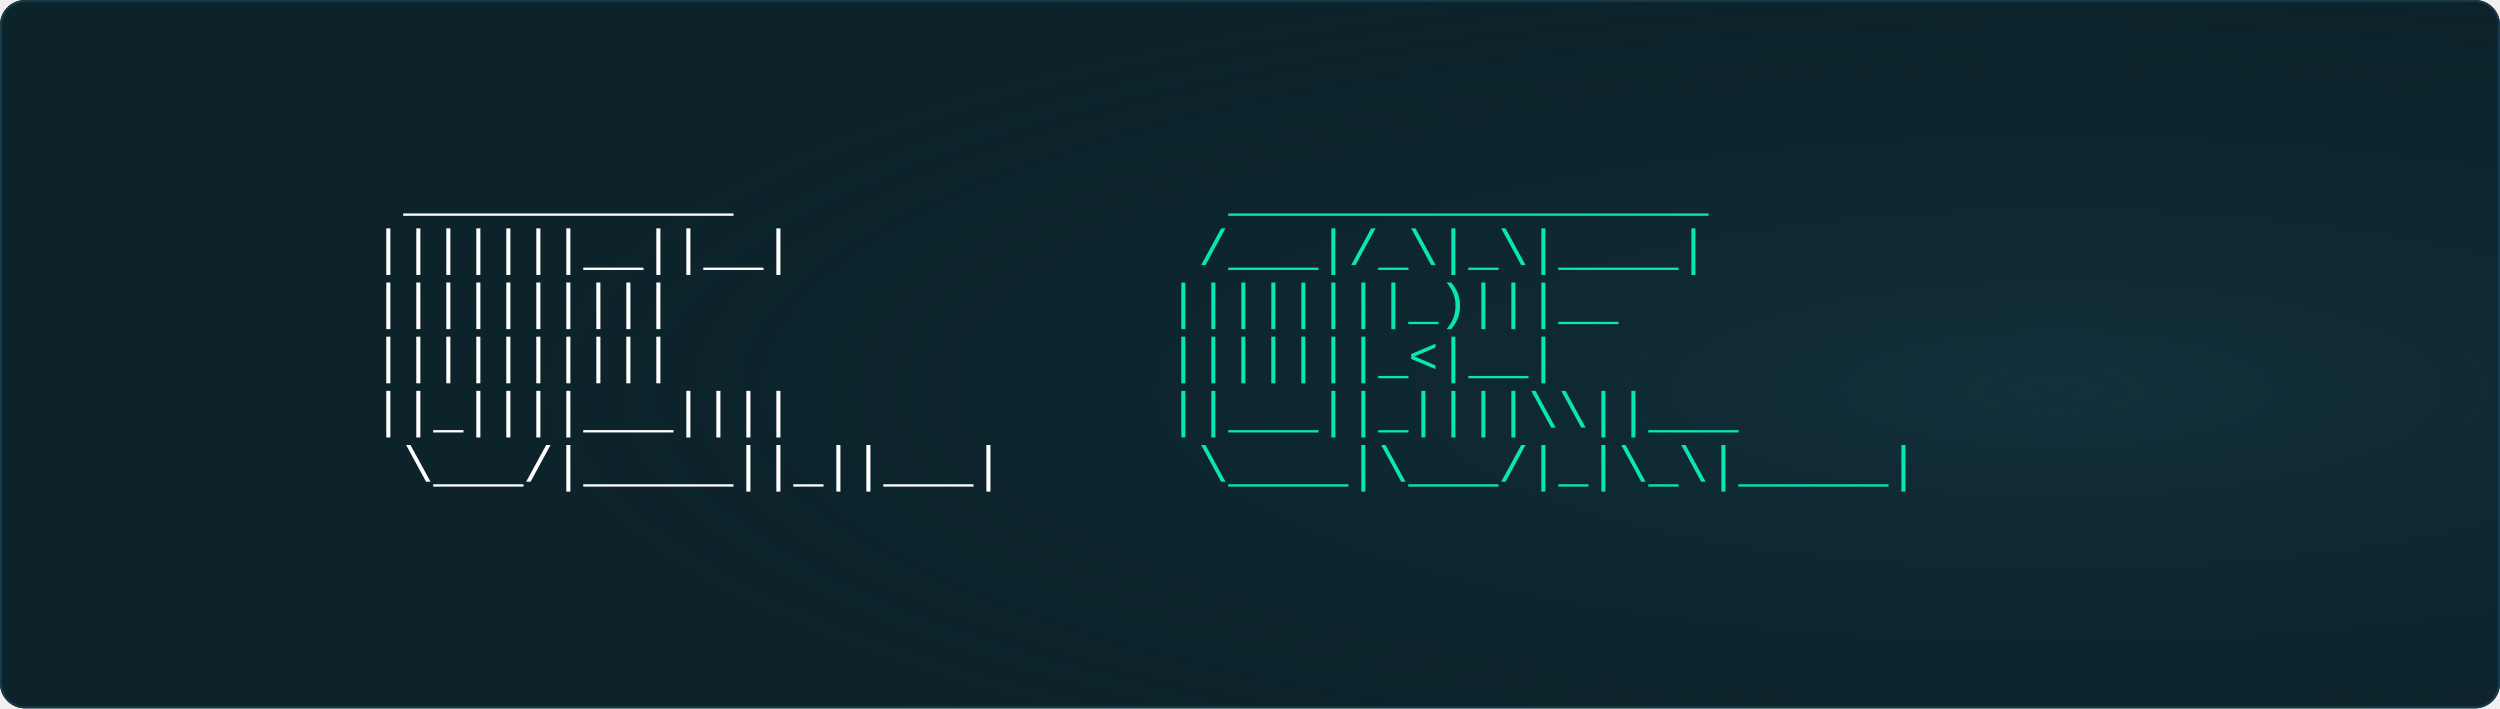
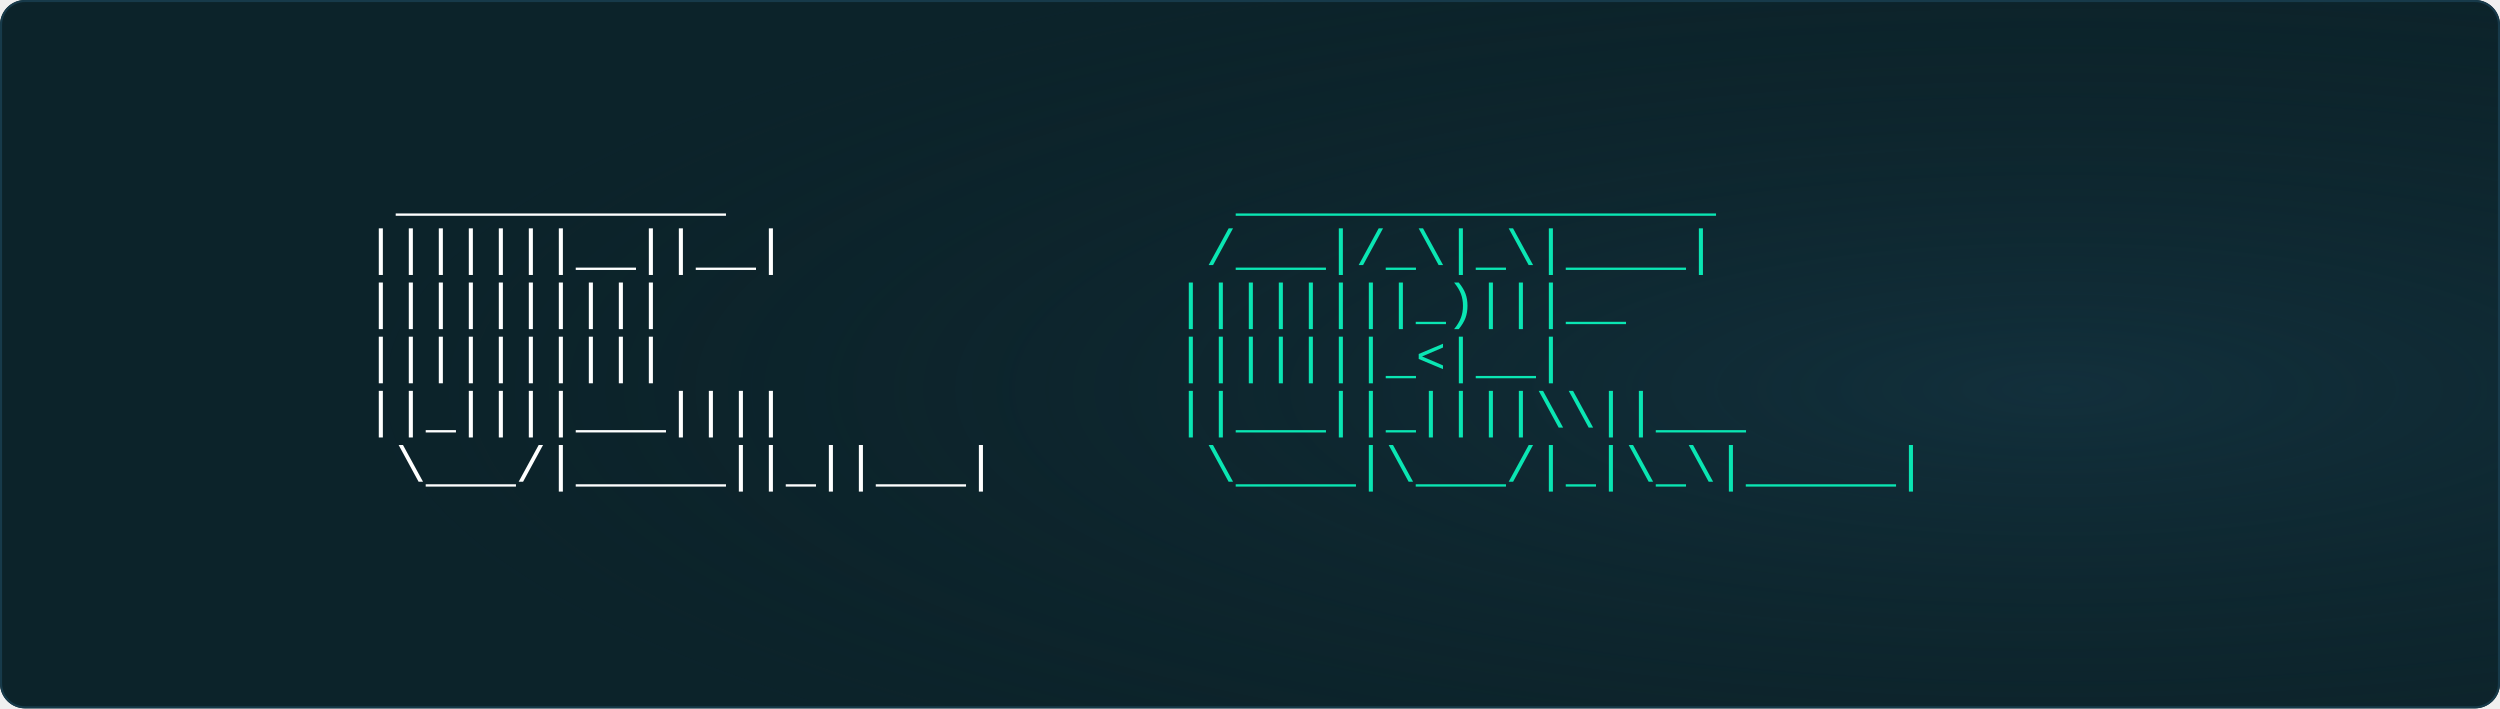
<svg xmlns="http://www.w3.org/2000/svg" width="1200" height="340" viewBox="0 0 1200 340" role="img" aria-labelledby="title description">
  <defs>
    <radialGradient id="ambient" cx="82%" cy="55%" r="68%">
      <stop offset="0" stop-color="#173A4A" stop-opacity=".55" />
      <stop offset="1" stop-color="#0C232A" stop-opacity="0" />
    </radialGradient>
  </defs>
  <rect width="1200" height="340" rx="12" fill="#0C232A" />
  <rect width="1200" height="340" rx="12" fill="url(#ambient)" />
  <rect x=".5" y=".5" width="1199" height="339" rx="11.5" fill="none" stroke="#173A4A" />
  <g font-family="ui-monospace, 'SFMono-Regular', Menlo, Consolas, 'Liberation Mono', monospace">
-     <g transform="translate(28.2 -14)" font-size="24" xml:space="preserve" style="white-space:pre">
-       <text x="165.4 223.0 280.6 345.4 359.8 374.2 388.6 403.0 460.6 475.0 489.4" y="115" fill="#FFFFFF">___________</text>
-       <text x="561.4 575.8 590.2 604.6 676.6 691.0 705.4 777.4 791.8 806.2 820.6 907.0 921.4 935.8 950.2 964.6" y="115" fill="#0AE6B3">________________</text>
-       <text x="151.0 179.8 208.6 237.4 266.2 295.0 331.0 345.4 403.0 417.4 446.2 460.6 489.4 503.8" y="141" fill="#FFFFFF">|||||||__||__|</text>
-       <text x="547.0 575.8 590.2 604.6 619.0 662.2 691.0 719.8 763.0 806.2 835.0 892.6 921.4 935.8 950.2 964.6 979.0" y="141" fill="#0AE6B3">/___|/_\|_\|____|</text>
-       <text x="151.0 179.8 208.6 237.4 266.2 295.0 359.8 388.6 460.6 489.4" y="167" fill="#FFFFFF">||||||||||</text>
-       <text x="532.6 561.4 647.8 676.6 705.4 734.2 763.0 791.8 806.2 820.6 849.4 892.6 921.4 935.8 950.2" y="167" fill="#0AE6B3">||||||||_)|||__</text>
-       <text x="151.0 179.8 208.6 237.4 266.2 295.0 359.8 388.6 460.6 489.4" y="193" fill="#FFFFFF">||||||||||</text>
-       <text x="532.6 561.4 647.8 676.6 705.4 734.2 763.0 806.2 835.0 892.6 935.8 950.2 964.6" y="193" fill="#0AE6B3">|||||||_&lt;|__|</text>
-       <text x="151.0 179.8 194.2 208.6 237.4 266.2 295.0 309.4 323.8 338.2 359.8 388.6 460.6 489.4" y="219" fill="#FFFFFF">||_||||___||||</text>
-       <text x="532.6 561.4 575.8 590.2 604.6 647.8 676.6 691.0 705.4 734.2 763.0 791.8 820.6 849.4 892.6 921.4 935.8 950.2 964.6" y="219" fill="#0AE6B3">||___||_||||\\||___</text>
-       <text x="165.4 179.8 194.2 208.6 223.0 266.2 280.6 295.0 309.4 323.8 338.2 352.6 359.8 374.2 388.6 446.2 460.6 475.0 489.4 503.8" y="245" fill="#FFFFFF">\___/|_____||_||___|</text>
-       <text x="547.0 561.4 575.8 590.2 604.6 619.0 662.2 676.6 691.0 705.4 719.8 763.0 777.4 791.8 835.0 849.4 863.8 892.6 907.0 921.4 935.8 950.2 964.6 979.0" y="245" fill="#0AE6B3">\____|\___/|_|\_\|_____|</text>
+     <g transform="translate(24.6 -14)" font-size="24" xml:space="preserve" style="white-space:pre">
+       <text x="165.4 223.0 280.6 352.6 367.0 381.4 395.8 410.2 467.8 482.2 496.6" y="115" fill="#FFFFFF">___________</text>
+       <text x="568.6 583.0 597.4 611.8 683.8 698.2 712.6 784.6 799.0 813.4 827.8 914.2 928.6 943.0 957.4 971.8" y="115" fill="#0AE6B3">________________</text>
+       <text x="151.0 179.8 208.6 237.4 266.2 295.0 338.2 352.6 410.2 424.6 453.4 467.8 496.6 511.0" y="141" fill="#FFFFFF">|||||||__||__|</text>
+       <text x="554.2 583.0 597.4 611.8 626.2 669.4 698.2 727.0 770.2 813.4 842.2 899.8 928.6 943.0 957.4 971.8 986.2" y="141" fill="#0AE6B3">/___|/_\|_\|____|</text>
+       <text x="151.0 179.8 208.6 237.4 266.2 295.0 367.0 395.8 467.8 496.6" y="167" fill="#FFFFFF">||||||||||</text>
+       <text x="539.8 568.6 655.0 683.8 712.6 741.4 770.2 799.0 813.4 827.8 856.6 899.8 928.6 943.0 957.4" y="167" fill="#0AE6B3">||||||||_)|||__</text>
+       <text x="151.0 179.8 208.6 237.4 266.2 295.0 367.0 395.8 467.8 496.6" y="193" fill="#FFFFFF">||||||||||</text>
+       <text x="539.8 568.6 655.0 683.8 712.6 741.4 770.2 813.4 842.2 899.8 943.0 957.4 971.8" y="193" fill="#0AE6B3">|||||||_&lt;|__|</text>
+       <text x="151.0 179.8 194.2 208.6 237.4 266.2 295.0 309.4 323.8 338.2 367.0 395.8 467.8 496.6" y="219" fill="#FFFFFF">||_||||___||||</text>
+       <text x="539.8 568.6 583.0 597.4 611.8 655.0 683.8 698.2 712.6 741.4 770.2 799.0 827.8 856.6 899.8 928.6 943.0 957.4 971.8" y="219" fill="#0AE6B3">||___||_||||\\||___</text>
+       <text x="165.4 179.8 194.2 208.6 223.0 266.2 280.6 295.0 309.4 323.8 338.2 352.6 367.0 381.4 395.8 453.4 467.8 482.2 496.6 511.0" y="245" fill="#FFFFFF">\___/|_____||_||___|</text>
+       <text x="554.2 568.6 583.0 597.4 611.8 626.2 669.4 683.8 698.2 712.6 727.0 770.2 784.6 799.0 842.2 856.6 871.0 899.8 914.2 928.6 943.0 957.4 971.8 986.2" y="245" fill="#0AE6B3">\____|\___/|_|\_\|_____|</text>
    </g>
  </g>
</svg>
